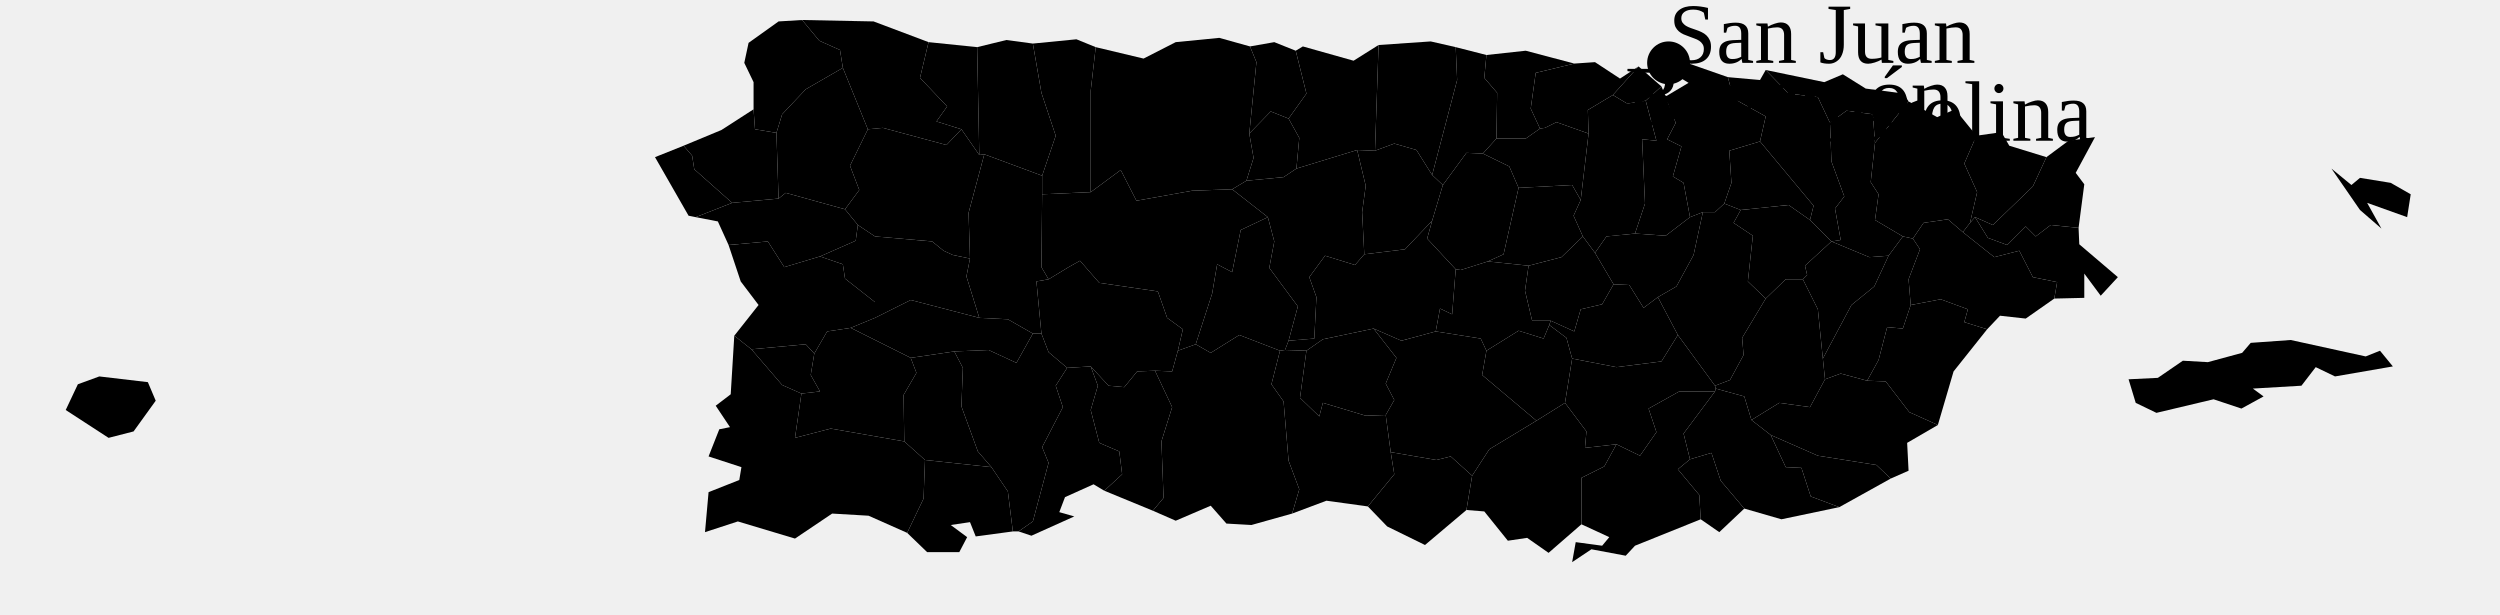
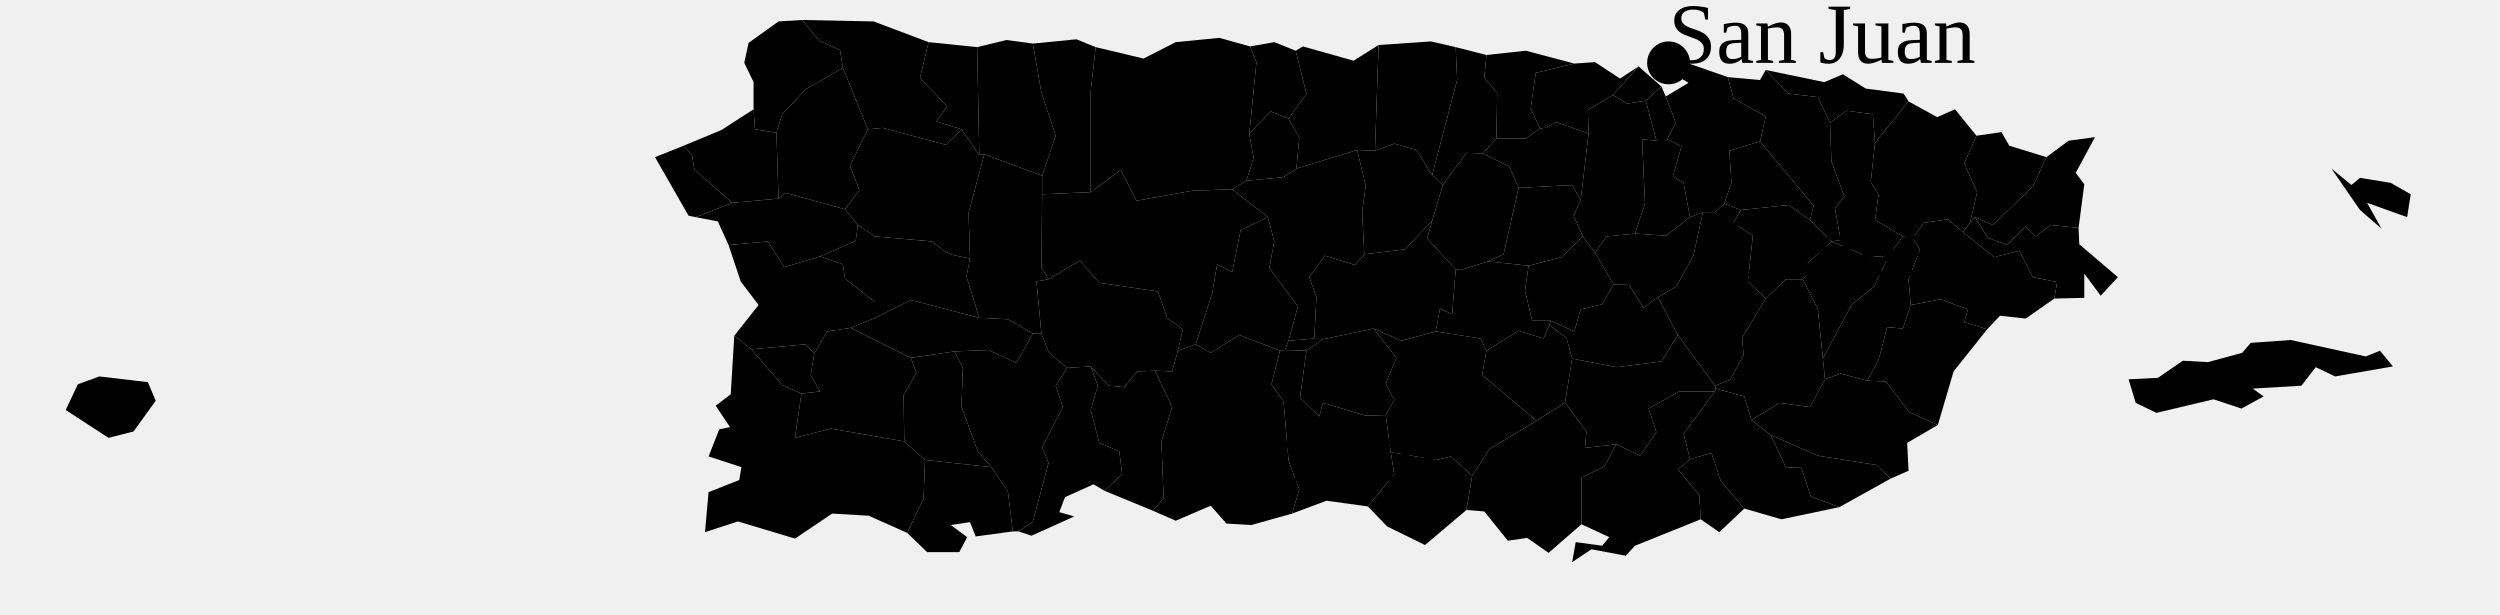
<svg xmlns="http://www.w3.org/2000/svg" version="1.1" width="350" height="86" viewBox="0 0 350 86">
  <defs>
    <pattern id="pattern-no-results" width="50" height="50" patternUnits="userSpaceOnUse">
      <rect width="50" height="50" fill="#ddd" />
      <path d="M-5,5L5,-5M-5,55L55,-5M45,55L55,45" stroke-width="10" stroke="#ffffff" />
    </pattern>
  </defs>
  <g class="counties" transform="scale(0.1)">
    <path data-fips-int="72001" data-name="Adjuntas Municipio" d="M1649,491l-8,29 -24,-1 -25,1 -18,22 -22,-2 -25,-27 -33,2 -26,-22 -10,-26 -7,-73 17,-3 28,-17 16,-9 27,31 82,12 13,37 22,16Z" />
    <path data-fips-int="72003" data-name="Aguada Municipio" d="M1087,186l3,92 -65,6 -53,-47 -3,-19 -12,-14 53,-22 45,-29 2,28Z" />
    <path data-fips-int="72005" data-name="Aguadilla Municipio" d="M1180,95l-52,30 -33,35 -8,26 -30,-5 -2,-28 0,-38 -13,-27 6,-28 42,-30 33,-2 24,29 29,13Z" />
    <path data-fips-int="72007" data-name="Aguas Buenas Municipio" d="M2321,416l-20,15 -20,-32 -22,-1 -26,-44 16,-23 40,-4 43,3 34,-26 18,-7 -13,60 -24,44Z" />
    <path data-fips-int="72009" data-name="Aibonito Municipio" d="M2201,502l-10,62 -40,25 -76,-64 6,-34 45,-28 35,11 8,-19 24,18Z" />
    <path data-fips-int="72011" data-name="Añasco Municipio" d="M1183,293l18,22 -3,22 -50,22 -50,15 -23,-36 -55,5 -15,-33 -31,-6 51,-20 65,-6 10,-8Z" />
    <path data-fips-int="72013" data-name="Arecibo Municipio" d="M1749,187l6,34 -10,32 -20,12 -56,2 -78,14 -22,-43 -42,31 0,-142 7,-61 67,16 45,-23 61,-6 43,12 9,22Z" />
    <path data-fips-int="72015" data-name="Arroyo Municipio" d="M2442,712l-35,33 -26,-18 -2,-34 -30,-36 17,-14 30,-9 13,39Z" />
    <path data-fips-int="72017" data-name="Barceloneta Municipio" d="M1814,71l15,60 -25,35 -25,-10 -30,31 10,-100 -9,-22 34,-6Z" />
    <path data-fips-int="72019" data-name="Barranquitas Municipio" d="M2171,449l-2,6 -8,19 -35,-11 -45,28 -8,-17 -63,-10 6,-32 17,8 5,-63 7,1 38,-12 57,6 -5,35 10,42Z" />
    <path data-fips-int="72021" data-name="Bayamón Municipio" d="M2304,141l15,56 -20,-2 4,90 -14,42 -40,4 -16,23 -17,-23 -13,-29 10,-22 11,-93 -1,-33 35,-21 20,12Z" />
    <path data-fips-int="72023" data-name="Cabo Rojo Municipio" d="M1052,489l43,50 27,12 -9,62 0,141 -80,-24 -46,15 5,-56 43,-17 3,-18 -46,-15 15,-38 15,-3 -20,-30 21,-16 5,-82Z" />
    <path data-fips-int="72025" data-name="Caguas Municipio" d="M2437,294l-10,18 27,18 -7,64 25,24 -33,55 2,24 -19,35 -21,8 -52,-71 -28,-53 26,-15 24,-44 13,-60 17,0 13,-12Z" />
    <path data-fips-int="72027" data-name="Camuy Municipio" d="M1446,61l12,69 20,60 -19,56 -81,-30 -7,1 -3,-151 41,-10Z" />
    <path data-fips-int="72029" data-name="Canóvanas Municipio" d="M2625,200l-6,55 11,17 -5,36 39,23 -20,27 -27,2 -53,-22 13,-2 -8,-44 13,-17 -18,-49 -2,-54 23,-17 37,5Z" />
    <path data-fips-int="72031" data-name="Carolina Municipio" d="M2562,172l2,54 18,49 -13,17 8,44 -13,2 -30,-30 5,-20 -75,-90 8,-35 -45,-25 -8,-30 45,4 8,-14 32,33 41,5Z" />
    <path data-fips-int="72033" data-name="Cataño Municipio" d="M2326,121l-22,20 -26,4 -20,-12 36,-40Z" />
    <path data-fips-int="72035" data-name="Cayey Municipio" d="M2401,540l1,4 -1,4 -50,0 -43,24 11,33 -23,33 -33,-16 -44,5 2,-23 -30,-40 10,-62 62,12 63,-8 23,-37Z" />
    <path data-fips-int="72039" data-name="Ciales Municipio" d="M1900,210l12,50 -5,37 3,59 -13,15 -42,-13 -22,30 10,28 -3,58 -36,3 13,-48 -40,-54 7,-37 -9,-34 -50,-39 20,-12 52,-5 18,-12Z" />
    <path data-fips-int="72041" data-name="Cidra Municipio" d="M2321,416l28,53 -23,37 -63,8 -62,-12 -8,-29 -24,-18 2,-6 33,15 9,-31 30,-7 16,-28 22,1 20,32Z" />
    <path data-fips-int="72043" data-name="Coamo Municipio" d="M2010,464l63,10 8,17 -6,34 76,64 -66,40 -24,37 -30,-27 -20,5 -64,-11 -7,-52 12,-21 -12,-23 15,-36 -32,-41 39,17Z" />
    <path data-fips-int="72045" data-name="Comerío Municipio" d="M2233,354l26,44 -16,28 -30,7 -9,31 -33,-15 -26,0 -10,-42 5,-35 46,-12 30,-29Z" />
    <path data-fips-int="72047" data-name="Corozal Municipio" d="M2126,263l-21,93 -22,10 -38,12 -7,-1 -40,-43 7,-25 15,-50 33,-45 23,1 37,18Z" />
    <path data-fips-int="72051" data-name="Dorado Municipio" d="M2156,180l-20,14 -41,0 1,-64 -18,-21 3,-32 55,-6 68,18 -54,13 -7,50Z" />
    <path data-fips-int="72054" data-name="Florida Municipio" d="M1804,166l15,27 -4,43 -18,12 -52,5 10,-32 -6,-34 30,-31Z" />
    <path data-fips-int="72055" data-name="Guánica Municipio" d="M1418,744l-52,7 -8,-20 -27,4 23,17 -11,21 -45,0 -28,-27 23,-48 2,-54 93,10 23,34Z" />
    <path data-fips-int="72057" data-name="Guayama Municipio" d="M2401,548l-44,59 9,36 -17,14 30,36 2,34 -92,37 -13,14 -48,-9 -27,18 5,-28 37,5 10,-12 -39,-18 0,-65 32,-16 17,-31 33,16 23,-33 -11,-33 43,-24Z" />
    <path data-fips-int="72059" data-name="Guayanilla Municipio" d="M1527,513l10,27 -10,34 12,46 28,12 4,32 -25,23 -15,-9 -40,18 -8,21 21,6 -60,27 -18,-6 20,-14 22,-82 -9,-22 29,-56 -10,-30 16,-25Z" />
    <path data-fips-int="72061" data-name="Guaynabo Municipio" d="M2332,135l14,37 -12,23 20,10 -12,42 15,9 9,48 -34,26 -43,-3 14,-42 -4,-90 20,2 -15,-56 22,-20Z" />
    <path data-fips-int="72063" data-name="Gurabo Municipio" d="M2534,308l30,30 -37,34 3,13 -6,6 -24,0 -28,27 -25,-24 7,-64 -27,-18 10,-18 67,-7Z" />
    <path data-fips-int="72065" data-name="Hatillo Municipio" d="M1534,66l-7,61 0,142 -68,3 0,-26 19,-56 -20,-60 -12,-69 61,-6Z" />
    <path data-fips-int="72067" data-name="Hormigueros Municipio" d="M1140,495l-5,30 13,23 -26,3 -27,-12 -43,-50 76,-7Z" />
    <path data-fips-int="72071" data-name="Isabela Municipio" d="M1300,59l-12,50 38,40 -15,21 35,11 -21,22 -89,-24 -21,2 -35,-86 -4,-25 -29,-13 -24,-29 100,2Z" />
    <path data-fips-int="72073" data-name="Jayuya Municipio" d="M1775,304l9,34 -7,37 40,54 -13,48 -5,13 -7,1 -57,-22 -40,25 -21,-12 23,-71 7,-41 21,11 12,-59Z" />
    <path data-fips-int="72077" data-name="Juncos Municipio" d="M2552,502l-7,-69 -21,-42 6,-6 -3,-13 37,-34 53,22 27,-2 -20,43 -32,26Z" />
    <path data-fips-int="72079" data-name="Lajas Municipio" d="M1266,618l29,26 -2,54 -23,48 -54,-24 -51,-3 -52,35 0,-141 50,-13Z" />
    <path data-fips-int="72081" data-name="Lares Municipio" d="M1459,246l0,26 -1,102 10,17 -17,3 7,73 -12,0 -35,-20 -40,-2 -18,-58 5,-25 -2,-64 22,-82Z" />
    <path data-fips-int="72083" data-name="Las Marías Municipio" d="M1358,362l-5,25 18,58 -96,-25 -50,25 0,-22 -42,-33 -3,-20 -32,-11 50,-22 3,-22 24,16 80,7 16,13 13,6Z" />
    <path data-fips-int="72085" data-name="Las Piedras Municipio" d="M2675,427l-11,33 -22,-2 -12,46 -16,29 -37,-10 -22,8 -3,-29 40,-75 32,-26 20,-43 20,-27 14,3 10,15 -16,42Z" />
    <path data-fips-int="72087" data-name="Loíza Municipio" d="M2672,142l-47,58 -3,-40 -37,-5 -23,17 -17,-36 -41,-5 -32,-33 82,17 26,-11 32,20 53,7Z" />
    <path data-fips-int="72089" data-name="Luquillo Municipio" d="M2865,220l-19,41 -56,54 -25,-11 -7,8 10,-43 -18,-40 17,-39 35,-5 11,19Z" />
    <path data-fips-int="72091" data-name="Manatí Municipio" d="M1925,211l-25,-1 -85,26 4,-43 -15,-27 25,-35 -15,-60 10,-6 71,20 35,-22Z" />
    <path data-fips-int="72093" data-name="Maricao Municipio" d="M1371,445l40,2 35,20 -23,41 -39,-18 -48,2 -61,9 -84,-42 34,-14 50,-25Z" />
    <path data-fips-int="72095" data-name="Maunabo Municipio" d="M2647,670l-72,40 -40,-15 -13,-40 -22,-1 -21,-45 66,29 82,13Z" />
    <path data-fips-int="72099" data-name="Moca Municipio" d="M1215,181l-25,51 13,34 -20,27 -83,-23 -10,8 -3,-92 8,-26 33,-35 52,-30Z" />
    <path data-fips-int="72101" data-name="Morovis Municipio" d="M2005,245l15,14 -15,50 -38,40 -57,7 -3,-59 5,-37 -12,-50 25,1 27,-10 31,9Z" />
    <path data-fips-int="72103" data-name="Naguabo Municipio" d="M2748,325l44,35 35,-9 19,37 34,7 -4,23 -40,28 -36,-4 -18,19 -32,-10 5,-18 -38,-14 -42,8 -3,-36 16,-42 -10,-15 15,-22 34,-5Z" />
    <path data-fips-int="72105" data-name="Naranjito Municipio" d="M2213,280l-10,22 13,29 -30,29 -46,12 -57,-6 22,-10 21,-93 75,-4Z" />
    <path data-fips-int="72107" data-name="Orocovis Municipio" d="M2038,377l-5,63 -17,-8 -6,32 -48,13 -39,-17 -71,15 -23,16 -30,-1 5,-13 36,-3 3,-58 -10,-28 22,-30 42,13 13,-15 57,-7 38,-40 -7,25Z" />
    <path data-fips-int="72109" data-name="Patillas Municipio" d="M2452,588l27,21 21,45 22,1 13,40 40,15 -81,17 -52,-15 -33,-39 -13,-39 -30,9 -9,-36 44,-59 1,-4 40,11Z" />
    <path data-fips-int="72111" data-name="Peñuelas Municipio" d="M1617,519l24,51 -15,48 3,79 -15,18 -68,-28 25,-23 -4,-32 -28,-12 -12,-46 10,-34 -10,-27 25,27 22,2 18,-22Z" />
    <path data-fips-int="72113" data-name="Ponce Municipio" d="M1792,491l-12,47 17,24 7,83 15,40 -10,34 -57,16 -35,-2 -22,-25 -49,21 -32,-14 15,-18 -3,-79 15,-48 -24,-51 24,1 8,-29 25,-9 21,12 40,-25Z" />
    <path data-fips-int="72115" data-name="Quebradillas Municipio" d="M1368,66l3,151 -25,-36 -35,-11 15,-21 -38,-40 12,-50Z" />
    <path data-fips-int="72117" data-name="Rincón Municipio" d="M969,218l3,19 53,47 -51,20 -10,-2 -47,-82 40,-16Z" />
    <path data-fips-int="72119" data-name="Río Grande Municipio" d="M2767,190l-17,39 18,40 -10,43 -10,13 -21,-18 -34,5 -15,22 -14,-3 -39,-23 5,-36 -11,-17 6,-55 47,-58 40,22 25,-11Z" />
    <path data-fips-int="72121" data-name="Sabana Grande Municipio" d="M1388,654l-93,-10 -29,-26 -1,-65 18,-31 -8,-21 61,-9 12,23 -2,54 23,63Z" />
    <path data-fips-int="72125" data-name="San Germán Municipio" d="M1191,459l84,42 8,21 -18,31 1,65 -103,-18 -50,13 9,-62 26,-3 -13,-23 5,-30 18,-31Z" />
    <path data-fips-int="72129" data-name="San Lorenzo Municipio" d="M2524,391l21,42 7,69 3,29 -21,39 -43,-6 -39,24 -10,-33 -40,-11 -1,-4 21,-8 19,-35 -2,-24 33,-55 28,-27Z" />
    <path data-fips-int="72131" data-name="San Sebastián Municipio" d="M1346,181l25,36 7,-1 -22,82 2,64 -24,-5 -13,-6 -16,-13 -80,-7 -24,-16 -18,-22 20,-27 -13,-34 25,-51 21,-2 89,24Z" />
    <path data-fips-int="72135" data-name="Toa Alta Municipio" d="M2224,187l-11,93 -12,-21 -75,4 -13,-30 -37,-18 19,-21 41,0 20,-14 7,-1 16,-8Z" />
    <path data-fips-int="72137" data-name="Toa Baja Municipio" d="M2258,133l-35,21 1,33 -45,-16 -16,8 -7,1 -13,-28 7,-50 54,-13 29,-2 35,23 26,-17Z" />
    <path data-fips-int="72139" data-name="Trujillo Alto Municipio" d="M2534,308l-30,-21 -67,7 -23,-9 10,-29 -3,-45 43,-13 75,90Z" />
    <path data-fips-int="72141" data-name="Utuado Municipio" d="M1775,304l-38,18 -12,59 -21,-11 -7,41 -23,71 -25,9 7,-30 -22,-16 -13,-37 -82,-12 -27,-31 -16,9 -28,17 -10,-17 1,-102 68,-3 42,-31 22,43 78,-14 56,-2Z" />
    <path data-fips-int="72143" data-name="Vega Alta Municipio" d="M2081,77l-3,32 18,21 -1,64 -19,21 -23,-1 -33,45 -15,-14 35,-133 -2,-46Z" />
    <path data-fips-int="72145" data-name="Vega Baja Municipio" d="M2038,66l2,46 -35,133 -22,-35 -31,-9 -27,10 5,-148 73,-5Z" />
    <path data-fips-int="72149" data-name="Villalba Municipio" d="M1923,460l32,41 -15,36 12,23 -12,21 -28,1 -60,-18 -5,19 -27,-26 9,-66 23,-16Z" />
    <path data-fips-int="72151" data-name="Yabucoa Municipio" d="M2713,595l-43,25 2,39 -25,11 -20,-19 -82,-13 -66,-29 -27,-21 39,-24 43,6 21,-39 22,-8 37,10 26,1 33,43Z" />
    <path data-fips-int="72153" data-name="Yauco Municipio" d="M1468,493l26,22 -16,25 10,30 -29,56 9,22 -22,82 -20,14 -8,0 -7,-56 -23,-34 -19,-22 -23,-63 2,-54 -12,-23 48,-2 39,18 23,-41 12,0Z" />
    <path data-fips-int="72037" data-name="Ceiba Municipio" d="M2910,319l1,23 54,46 -24,26 -23,-31 0,34 -42,1 4,-23 -34,-7 -19,-37 -35,9 -44,-35 10,-13 7,-8 18,29 27,10 26,-26 14,14 21,-16Z" />
    <path data-fips-int="72049" data-name="Culebra Municipio" d="M3292,259l12,-10 43,7 28,16 -5,32 -56,-20 20,36 -30,-26 -40,-58Z" />
    <path data-fips-int="72053" data-name="Fajardo Municipio" d="M2910,319l-39,-4 -21,16 -14,-14 -26,26 -27,-10 -18,-29 25,11 56,-54 19,-41 31,-23 37,-5 -27,50 12,16Z" />
    <path data-fips-int="72069" data-name="Humacao Municipio" d="M2782,461l-47,59 -22,75 -40,-18 -33,-43 -26,-1 16,-29 12,-46 22,2 11,-33 42,-8 38,14 -5,18Z" />
    <path data-fips-int="72075" data-name="Juana Díaz Municipio" d="M1829,491l-9,66 27,26 5,-19 60,18 28,-1 7,52 5,31 -37,45 -58,-8 -48,18 10,-34 -15,-40 -7,-83 -17,-24 12,-47 7,-1Z" />
    <path data-fips-int="72097" data-name="Mayagüez Municipio" d="M207,535l11,26 -31,43 -35,9 -60,-39 17,-36 30,-11ZM1148,359l32,11 3,20 42,33 0,22 -34,14 -33,5 -18,31 -12,-13 -76,7 -24,-19 34,-43 -25,-33 -17,-51 55,-5 23,36Z" />
    <path data-fips-int="72123" data-name="Salinas Municipio" d="M2263,622l-17,31 -32,16 0,65 -46,40 -30,-21 -27,4 -33,-41 -25,-2 8,-48 24,-37 66,-40 40,-25 30,40 -2,23Z" />
    <path data-fips-int="72133" data-name="Santa Isabel Municipio" d="M2061,666l-8,48 -58,49 -53,-26 -27,-28 37,-45 -5,-31 64,11 20,-5Z" />
    <path data-fips-int="72147" data-name="Vieques Municipio" d="M3207,476l105,23 20,-8 18,22 -81,14 -27,-13 -20,26 -68,4 15,11 -31,17 -39,-13 -80,19 -29,-14 -10,-33 41,-2 35,-24 35,2 48,-13 12,-14Z" />
    <path data-fips-int="72127" data-name="San Juan County" d="M2419,108l8,30 45,25 -8,35 -43,13 3,45 -10,29 -13,12 -17,0 -18,7 -9,-48 -15,-9 12,-42 -20,-10 12,-23 -14,-37 32,-19 -51,-31 43,1Z" />
  </g>
  <g class="cities">
    <circle r="3" cx="233.6" cy="8.8" />
    <text x="233.6" y="8.8">San Juan</text>
-     <circle r="3" cx="227.5" cy="17.5" />
-     <text x="227.5" y="17.5">Bayamón</text>
-     <circle r="3" cx="251.6" cy="19.7" />
-     <text x="251.6" y="19.7">Carolina</text>
+     <circle r="3" cx="171.8" cy="67.3" />
+     <text x="171.8" y="67.3">Ponce</text>
+     <circle r="3" cx="240.6" cy="38.6" />
+     <text x="240.6" y="38.6">Caguas</text>
  </g>
</svg>
